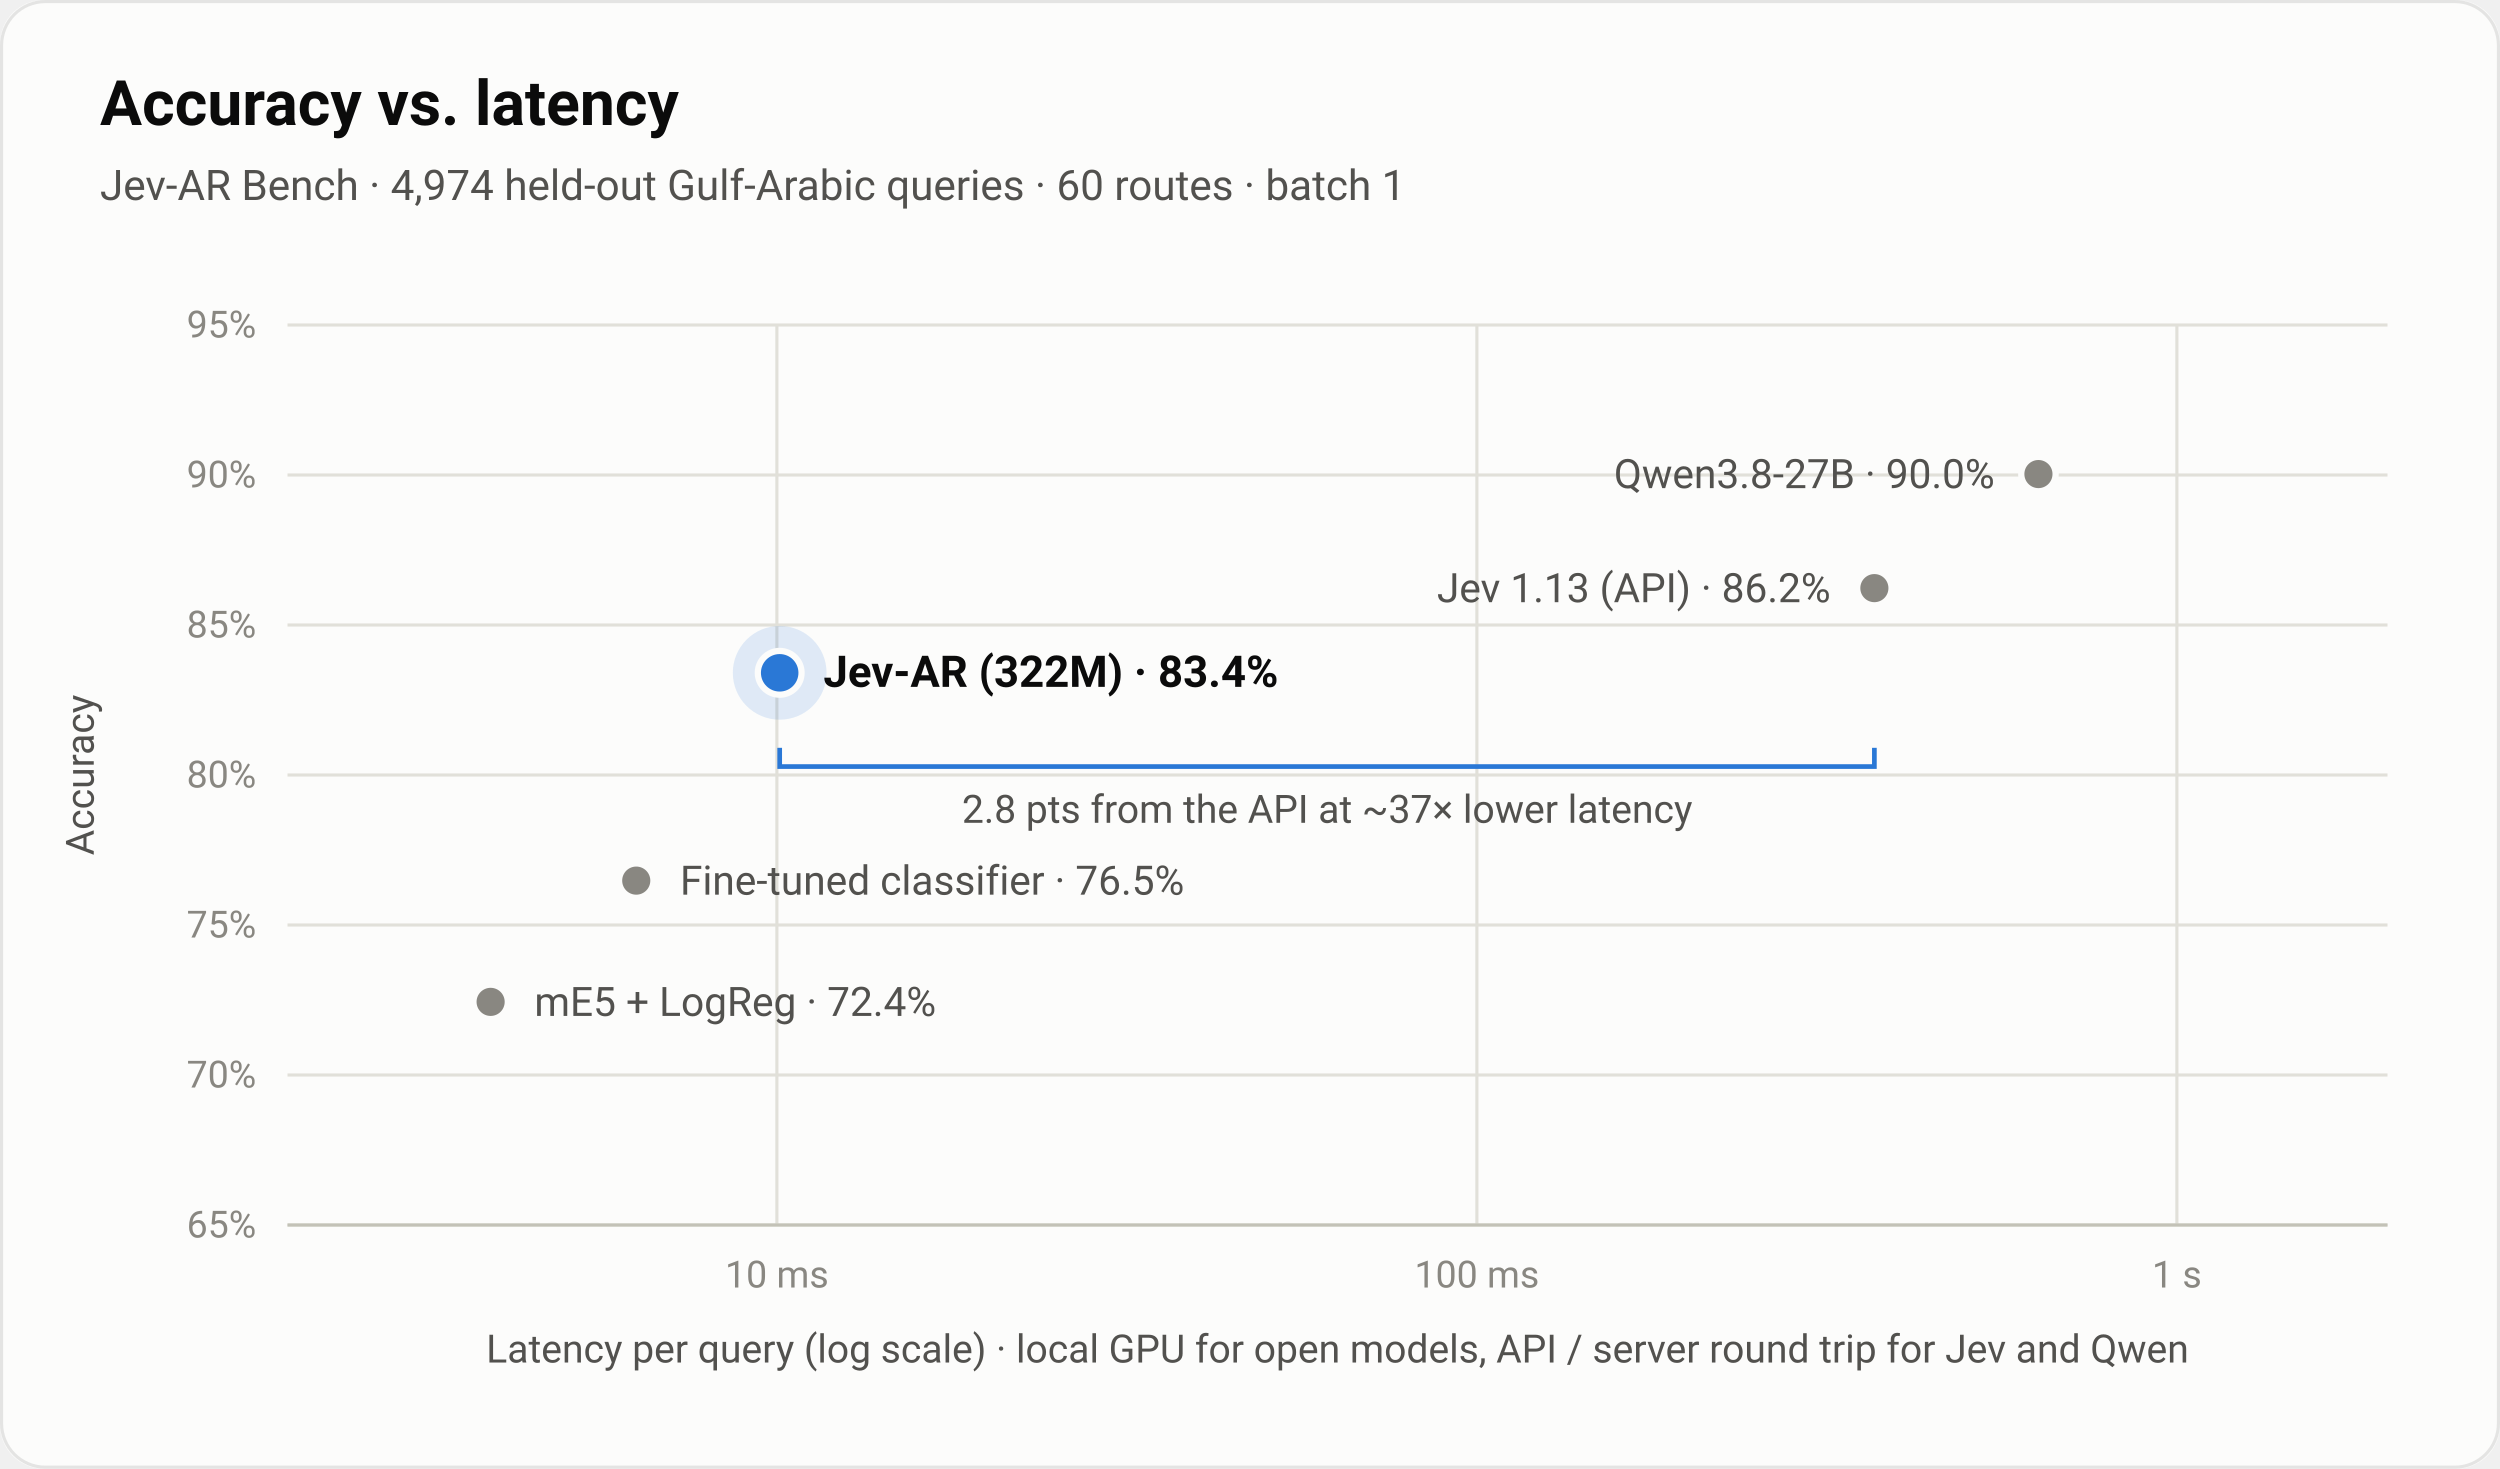
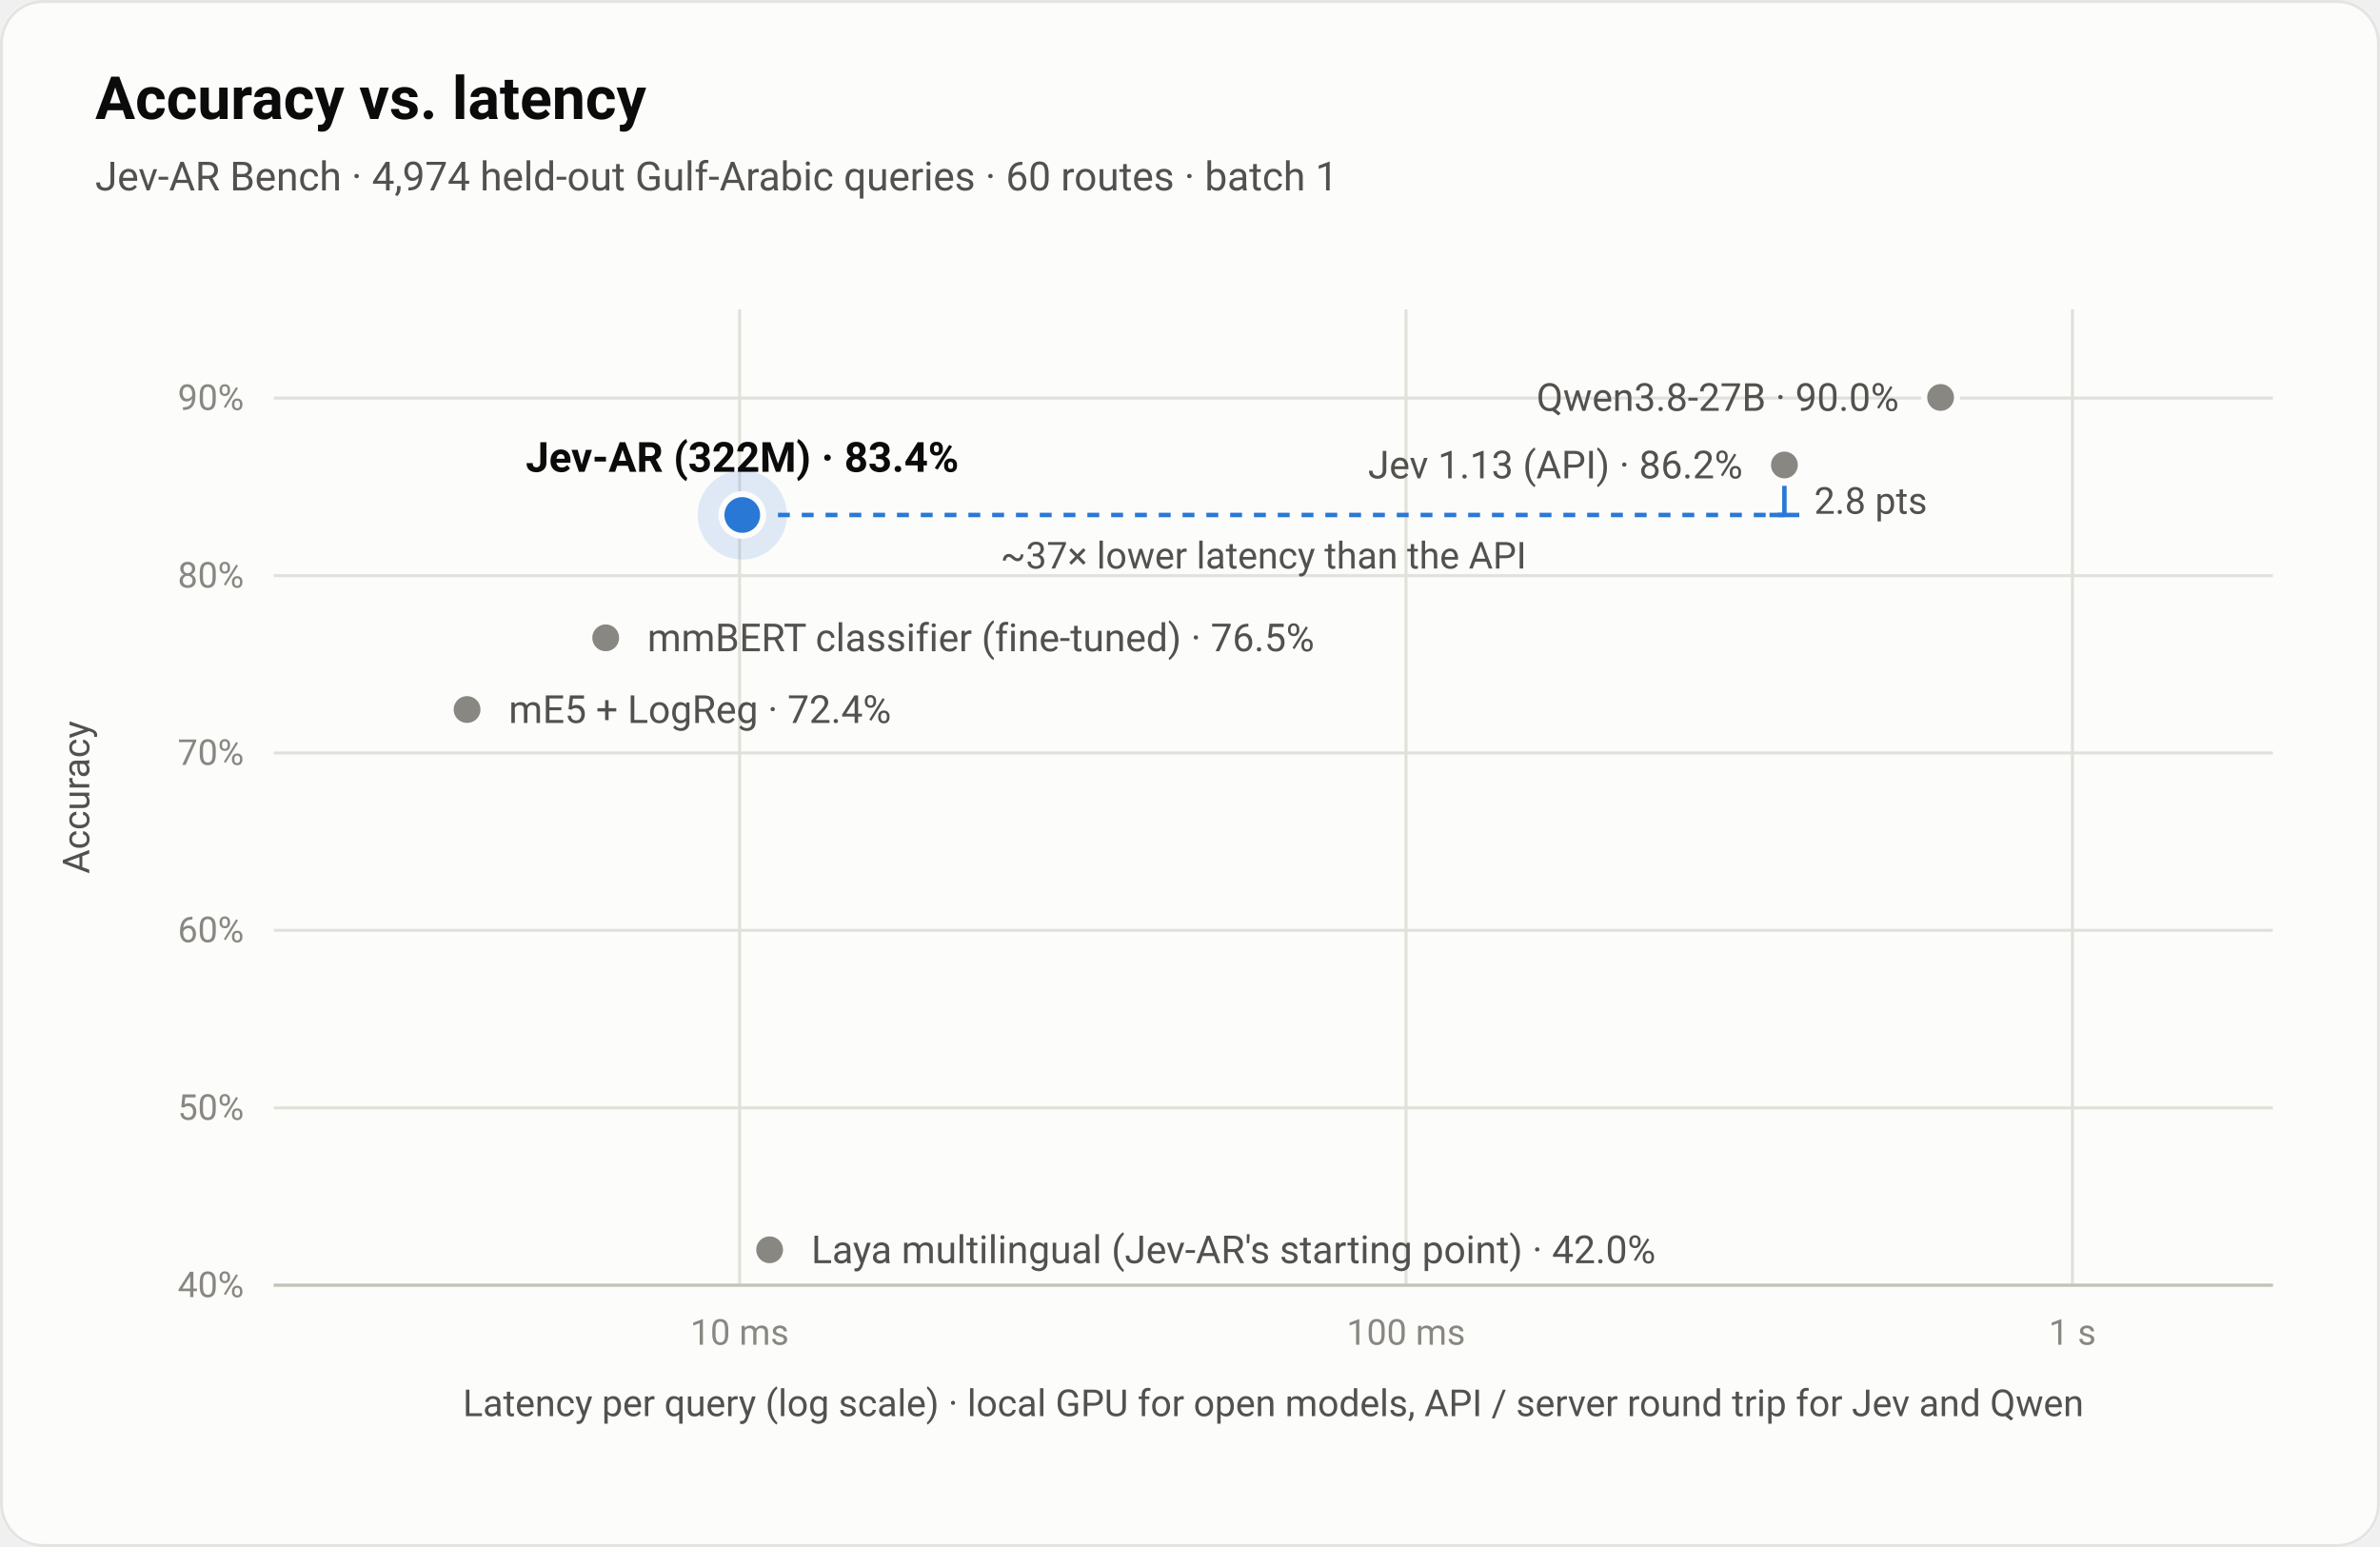
- <svg xmlns="http://www.w3.org/2000/svg" viewBox="0 0 800 470" width="800" height="470" role="img" aria-labelledby="t d" font-family="-apple-system, BlinkMacSystemFont, 'Segoe UI', Roboto, Helvetica, Arial, sans-serif">
+ <svg xmlns="http://www.w3.org/2000/svg" viewBox="0 0 800 520" width="800" height="520" role="img" aria-labelledby="t d" font-family="-apple-system, BlinkMacSystemFont, 'Segoe UI', Roboto, Helvetica, Arial, sans-serif">
  <style>
  .surface{fill:#fcfcfb}.frame{fill:none;stroke:rgba(11,11,11,.10)}
  .t1{fill:#0b0b0b}.t2{fill:#52514e}.tm{fill:#898781}
  .grid{stroke:#e1e0d9;stroke-width:1}.axis{stroke:#c3c2b7;stroke-width:1}
  .ctx{fill:#898781;stroke:#fcfcfb;stroke-width:2}.ours{fill:#2a78d6;stroke:#fcfcfb;stroke-width:2}
  .halo{fill:#2a78d6;opacity:.14}.lead{stroke:#2a78d6;stroke-width:1.5}
  @media (prefers-color-scheme: dark){
    .surface{fill:#1a1a19}.frame{stroke:rgba(255,255,255,.10)}
    .t1{fill:#ffffff}.t2{fill:#c3c2b7}.tm{fill:#898781}
    .grid{stroke:#2c2c2a}.axis{stroke:#383835}
    .ctx{fill:#898781;stroke:#1a1a19}.ours{fill:#3987e5;stroke:#1a1a19}
    .halo{fill:#3987e5;opacity:.18}.lead{stroke:#3987e5}
  }
</style>
-   <rect class="surface" width="800" height="470" rx="14" />
-   <rect class="frame" x=".5" y=".5" width="799" height="469" rx="14" />
+   <rect class="surface" width="800" height="520" rx="14" />
+   <rect class="frame" x=".5" y=".5" width="799" height="519" rx="14" />
  <text class="t1" x="32" y="40" font-size="20" font-weight="650">Accuracy vs. latency</text>
  <text class="t2" x="32" y="64" font-size="13.5">Jev-AR Bench · 4,974 held-out Gulf-Arabic queries · 60 routes · batch 1</text>
-   <line class="grid" x1="92" x2="764" y1="392.0" y2="392.0" />
-   <text class="tm" x="82" y="396.0" font-size="12" text-anchor="end">65%</text>
-   <line class="grid" x1="92" x2="764" y1="344.0" y2="344.0" />
-   <text class="tm" x="82" y="348.0" font-size="12" text-anchor="end">70%</text>
-   <line class="grid" x1="92" x2="764" y1="296.0" y2="296.0" />
-   <text class="tm" x="82" y="300.0" font-size="12" text-anchor="end">75%</text>
-   <line class="grid" x1="92" x2="764" y1="248.0" y2="248.0" />
-   <text class="tm" x="82" y="252.0" font-size="12" text-anchor="end">80%</text>
-   <line class="grid" x1="92" x2="764" y1="200.0" y2="200.0" />
-   <text class="tm" x="82" y="204.0" font-size="12" text-anchor="end">85%</text>
-   <line class="grid" x1="92" x2="764" y1="152.0" y2="152.0" />
-   <text class="tm" x="82" y="156.0" font-size="12" text-anchor="end">90%</text>
-   <line class="grid" x1="92" x2="764" y1="104.0" y2="104.0" />
-   <text class="tm" x="82" y="108.0" font-size="12" text-anchor="end">95%</text>
-   <line class="grid" x1="248.6" x2="248.6" y1="104" y2="392" />
-   <text class="tm" x="248.6" y="412" font-size="12" text-anchor="middle">10 ms</text>
-   <line class="grid" x1="472.6" x2="472.6" y1="104" y2="392" />
-   <text class="tm" x="472.6" y="412" font-size="12" text-anchor="middle">100 ms</text>
-   <line class="grid" x1="696.6" x2="696.6" y1="104" y2="392" />
-   <text class="tm" x="696.6" y="412" font-size="12" text-anchor="middle">1 s</text>
-   <line class="axis" x1="92" x2="764" y1="392" y2="392" />
-   <text class="t2" x="428" y="436" font-size="12.5" text-anchor="middle">Latency per query (log scale) · local GPU for open models, API / server round trip for Jev and Qwen</text>
-   <text class="t2" transform="translate(30,248) rotate(-90)" font-size="12.5" text-anchor="middle">Accuracy</text>
-   <path class="lead" fill="none" d="M249.5,239.3 V245.3 H599.8 V239.3" />
-   <text class="t2" x="424.7" y="263.3" font-size="12.5" text-anchor="middle">2.8 pts from the API at ~37× lower latency</text>
-   <circle class="ctx" cx="157.0" cy="320.6" r="5.5" />
-   <text class="t2" x="171.0" y="325.1" font-size="13" text-anchor="start">mE5 + LogReg · 72.4%</text>
-   <circle class="ctx" cx="203.6" cy="281.8" r="5.5" />
-   <text class="t2" x="217.6" y="286.3" font-size="13" text-anchor="start">Fine-tuned classifier · 76.5%</text>
-   <circle class="halo" cx="249.5" cy="215.3" r="15" />
-   <circle class="ours" cx="249.5" cy="215.3" r="7" />
-   <text class="t1" x="263.5" y="219.8" font-size="14" font-weight="650" text-anchor="start">Jev-AR (322M) · 83.4%</text>
-   <circle class="ctx" cx="599.8" cy="188.2" r="5.5" />
-   <text class="t2" x="585.8" y="192.7" font-size="13" text-anchor="end">Jev 1.13 (API) · 86.2%</text>
-   <circle class="ctx" cx="652.3" cy="151.7" r="5.5" />
-   <text class="t2" x="638.3" y="156.2" font-size="13" text-anchor="end">Qwen3.8-27B · 90.0%</text>
+   <line class="grid" x1="92" x2="764" y1="432.0" y2="432.0" />
+   <text class="tm" x="82" y="436.0" font-size="12" text-anchor="end">40%</text>
+   <line class="grid" x1="92" x2="764" y1="372.4" y2="372.4" />
+   <text class="tm" x="82" y="376.4" font-size="12" text-anchor="end">50%</text>
+   <line class="grid" x1="92" x2="764" y1="312.7" y2="312.7" />
+   <text class="tm" x="82" y="316.7" font-size="12" text-anchor="end">60%</text>
+   <line class="grid" x1="92" x2="764" y1="253.1" y2="253.1" />
+   <text class="tm" x="82" y="257.1" font-size="12" text-anchor="end">70%</text>
+   <line class="grid" x1="92" x2="764" y1="193.5" y2="193.5" />
+   <text class="tm" x="82" y="197.5" font-size="12" text-anchor="end">80%</text>
+   <line class="grid" x1="92" x2="764" y1="133.8" y2="133.8" />
+   <text class="tm" x="82" y="137.8" font-size="12" text-anchor="end">90%</text>
+   <line class="grid" x1="248.6" x2="248.6" y1="104" y2="432" />
+   <text class="tm" x="248.6" y="452" font-size="12" text-anchor="middle">10 ms</text>
+   <line class="grid" x1="472.6" x2="472.6" y1="104" y2="432" />
+   <text class="tm" x="472.6" y="452" font-size="12" text-anchor="middle">100 ms</text>
+   <line class="grid" x1="696.6" x2="696.6" y1="104" y2="432" />
+   <text class="tm" x="696.6" y="452" font-size="12" text-anchor="middle">1 s</text>
+   <line class="axis" x1="92" x2="764" y1="432" y2="432" />
+   <text class="t2" x="428" y="476" font-size="12.5" text-anchor="middle">Latency per query (log scale) · local GPU for open models, API / server round trip for Jev and Qwen</text>
+   <text class="t2" transform="translate(30,268) rotate(-90)" font-size="12.5" text-anchor="middle">Accuracy</text>
+   <line class="lead" stroke-dasharray="4 4" x1="261.5" x2="599.8" y1="173.1" y2="173.1" />
+   <path class="lead" fill="none" d="M594.8,173.1 H604.8 M599.8,173.1 V163.3" />
+   <text class="t2" x="609.8" y="172.7" font-size="12.5">2.8 pts</text>
+   <text class="t2" x="424.7" y="191.1" font-size="12.5" text-anchor="middle">~37× lower latency than the API</text>
+   <circle class="ctx" cx="157.0" cy="238.5" r="5.5" />
+   <text class="t2" x="171.0" y="243.0" font-size="13" text-anchor="start">mE5 + LogReg · 72.4%</text>
+   <circle class="ctx" cx="203.6" cy="214.4" r="5.5" />
+   <text class="t2" x="217.6" y="218.9" font-size="13" text-anchor="start">mmBERT classifier (fine-tuned) · 76.5%</text>
+   <circle class="ctx" cx="258.7" cy="420.1" r="5.5" />
+   <text class="t2" x="272.7" y="424.6" font-size="13" text-anchor="start">Laya multilingual (Jev-AR's starting point) · 42.0%</text>
+   <circle class="halo" cx="249.5" cy="173.1" r="15" />
+   <circle class="ours" cx="249.5" cy="173.1" r="7" />
+   <text class="t1" x="249.5" y="158.6" font-size="14" font-weight="650" text-anchor="middle">Jev-AR (322M) · 83.4%</text>
+   <circle class="ctx" cx="599.8" cy="156.3" r="5.5" />
+   <text class="t2" x="585.8" y="160.8" font-size="13" text-anchor="end">Jev 1.13 (API) · 86.2%</text>
+   <circle class="ctx" cx="652.3" cy="133.6" r="5.5" />
+   <text class="t2" x="638.3" y="138.1" font-size="13" text-anchor="end">Qwen3.8-27B · 90.0%</text>
</svg>
